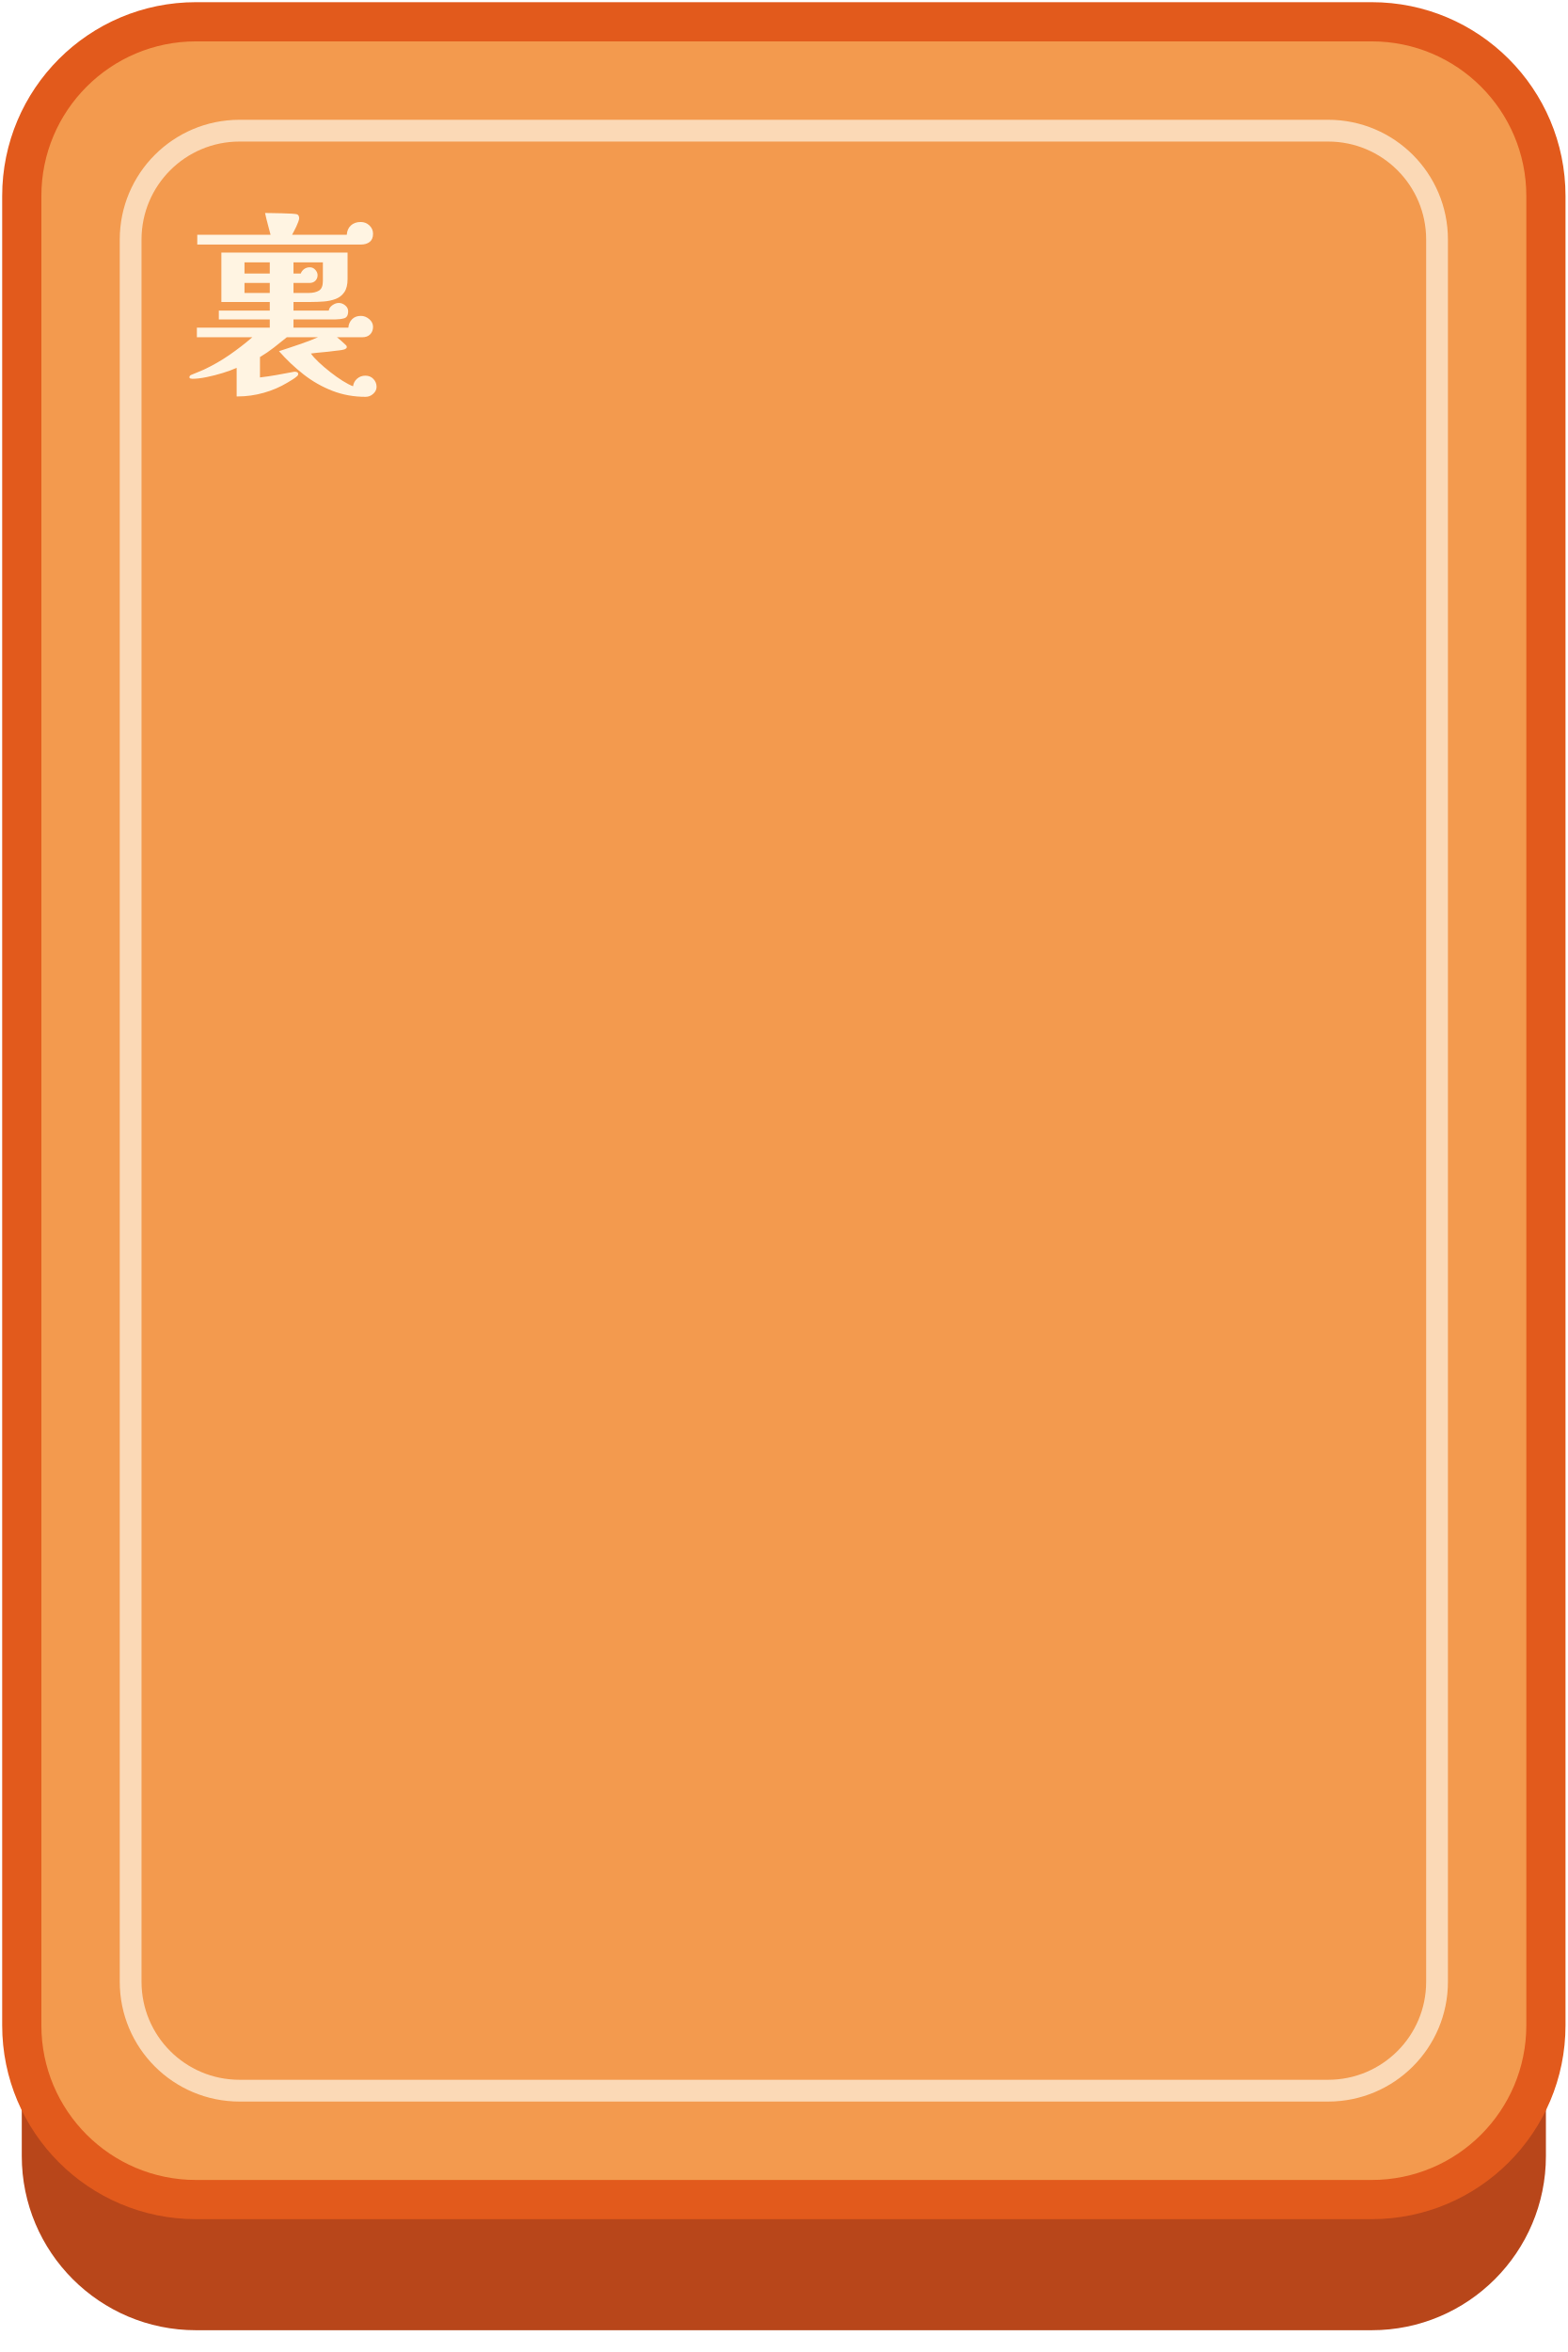
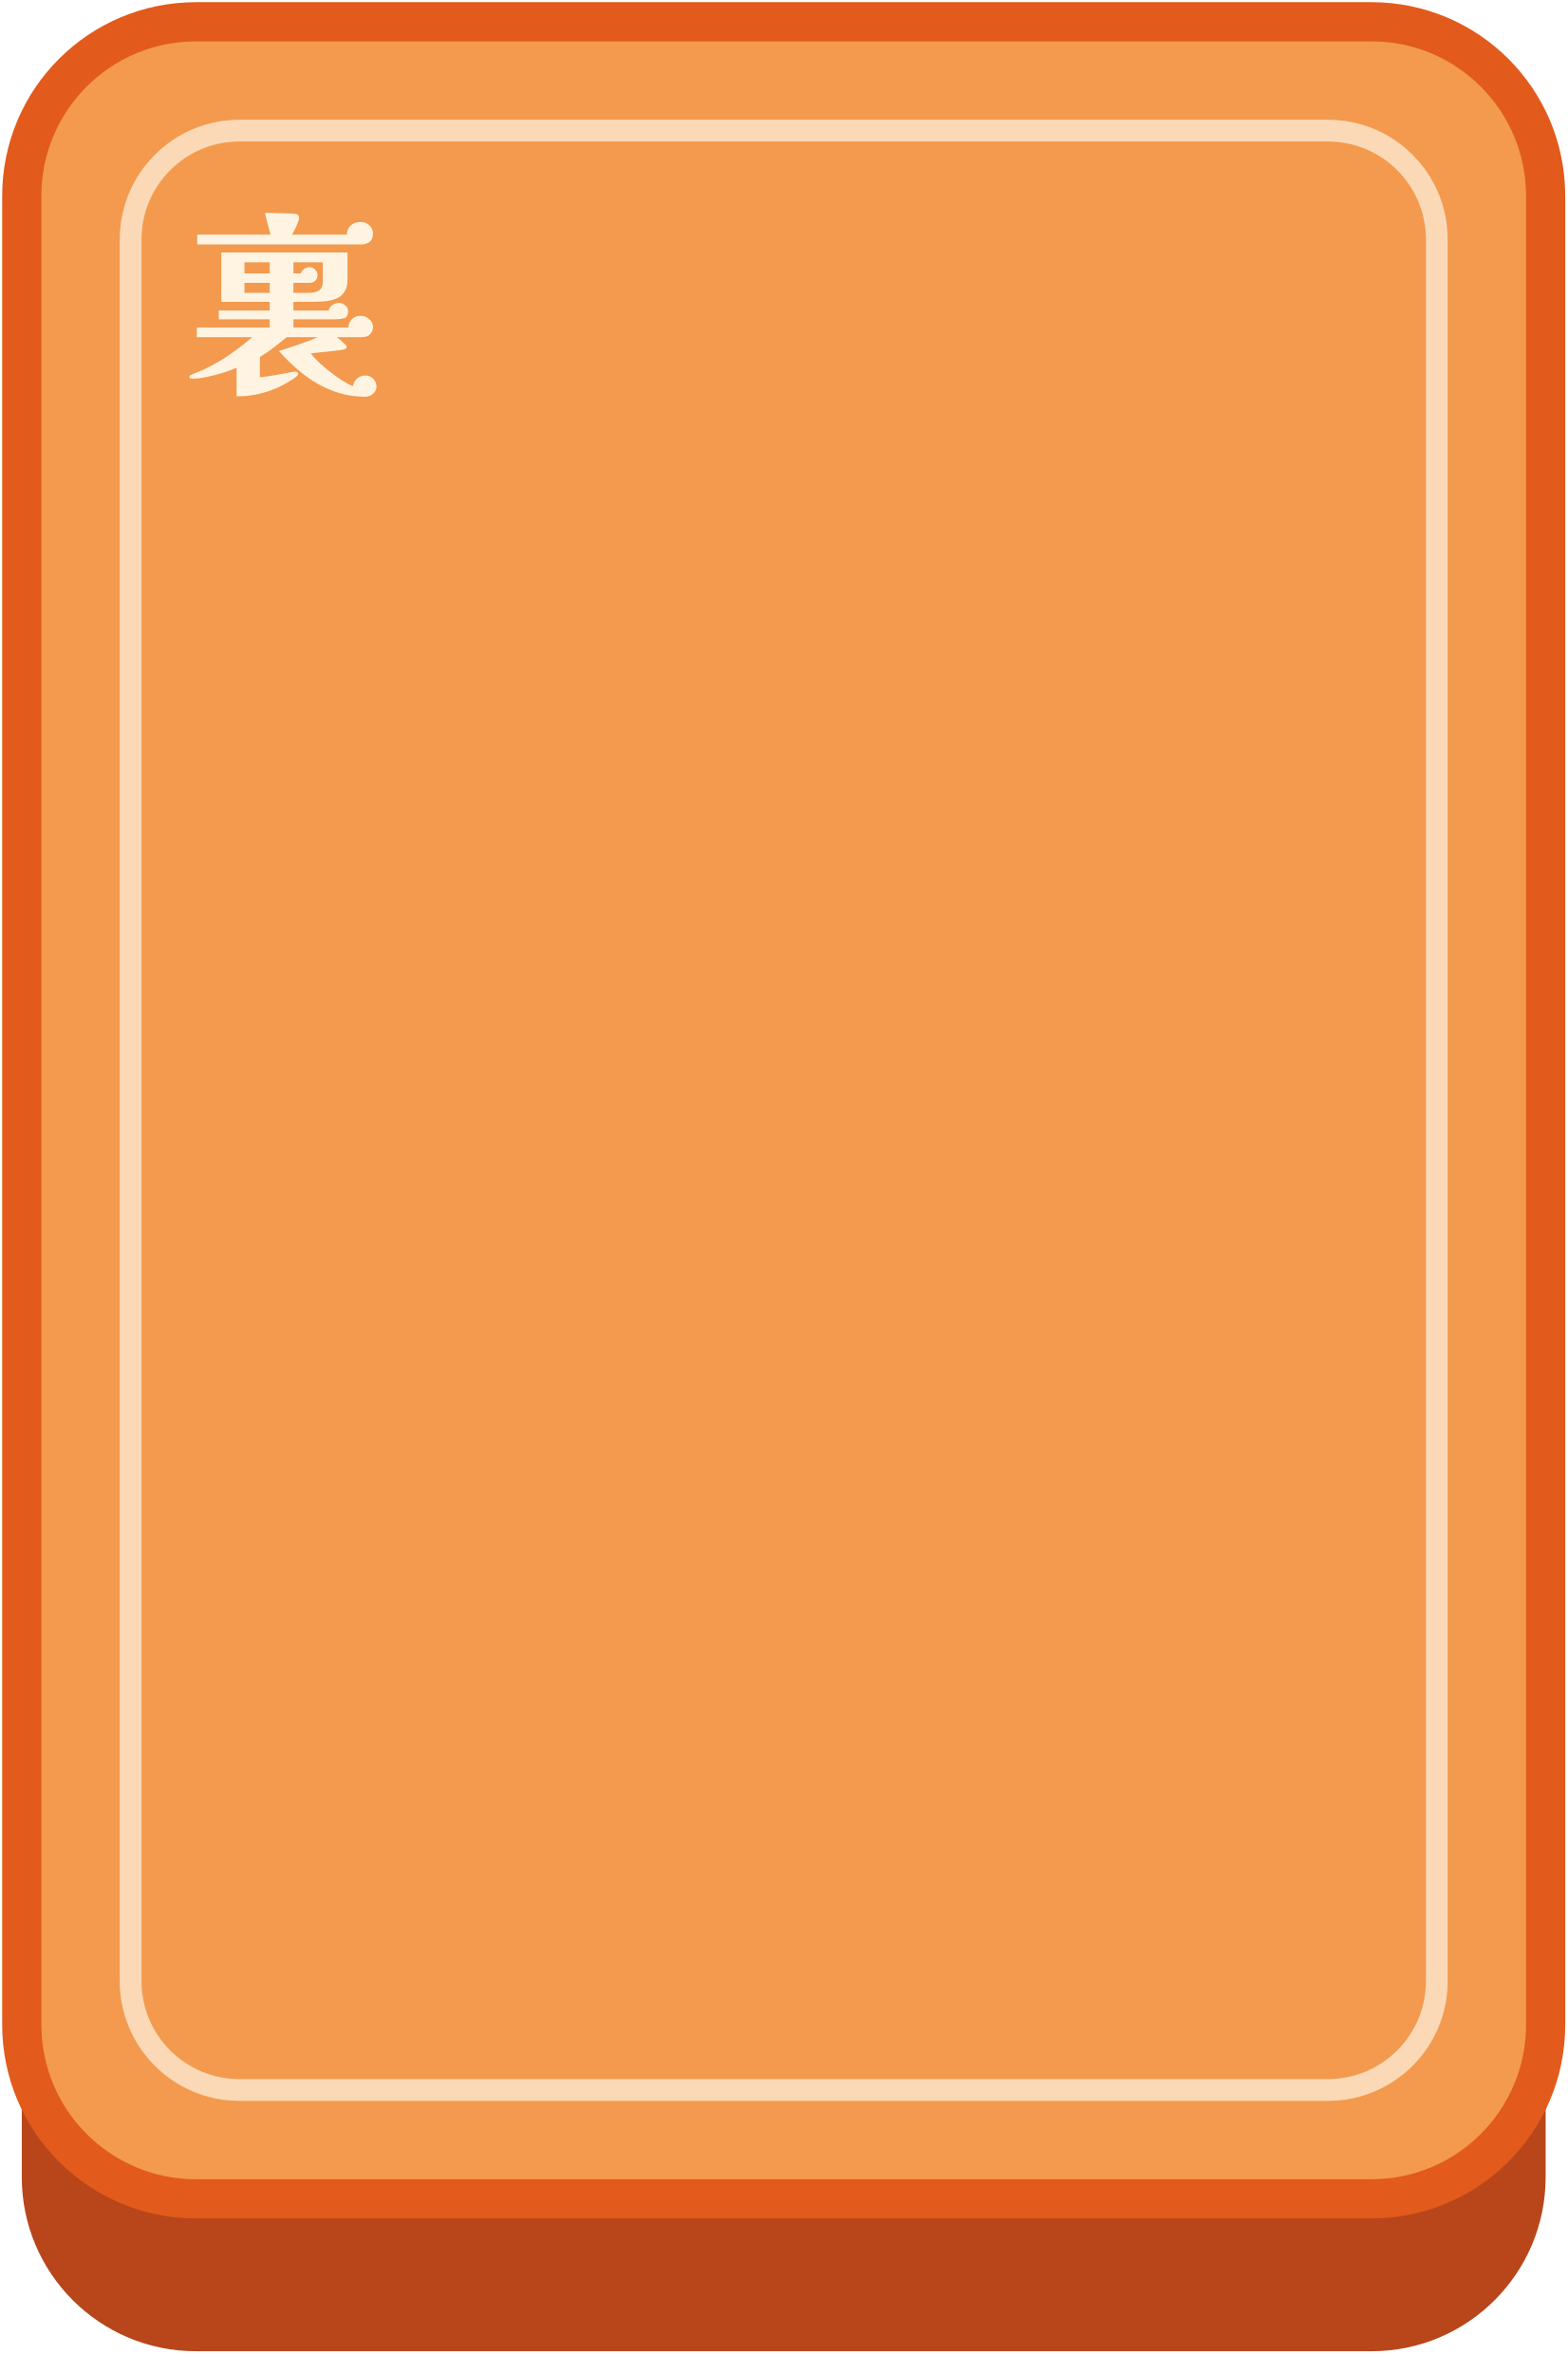
- <svg xmlns="http://www.w3.org/2000/svg" viewBox="-1 -1 72 108">
-   <rect x="0" y="6" width="70" height="100" rx="8" fill="#B8461A" />
+ <svg xmlns="http://www.w3.org/2000/svg" viewBox="-1 -1 72 109">
+   <rect x="0" y="7" width="70" height="100" rx="8" fill="#B8461A" />
  <rect x="0" y="0" width="70" height="100" rx="8" fill="#F39A4E" stroke="#E25A1C" stroke-width="1.8" />
  <rect x="5" y="5" width="60" height="90" rx="5" fill="none" stroke="#FFF4E2" stroke-width="1" opacity=".7" />
  <path transform="translate(7.52 16.34) scale(0.009 -0.009)" d="M430 432V483H301V432ZM430 531V588H301V531ZM701 588H551V531H588Q593 545 605.5 554.0Q618 563 634 563Q651 563 662.5 550.0Q674 537 674 523Q674 506 663.0 494.5Q652 483 632 483H551V432H629Q661 432 681.0 444.0Q701 456 701 493ZM975 -47Q975 -67 958.0 -82.5Q941 -98 919 -98Q829 -98 750.0 -67.5Q671 -37 603.0 16.0Q535 69 477 135Q504 144 530.5 152.5Q557 161 582 170Q606 178 629.5 187.0Q653 196 676 206H517Q484 179 450.5 153.0Q417 127 380 105V1Q423 6 465.0 13.5Q507 21 549 29Q551 30 554.0 30.0Q557 30 559 30Q565 30 570.0 27.5Q575 25 575 18Q575 12 570 8Q559 -2 546.5 -9.5Q534 -17 521 -25Q465 -59 399.0 -77.5Q333 -96 267 -96H261V50Q233 37 191.0 24.0Q149 11 107.0 2.5Q65 -6 35 -6Q31 -6 25.5 -4.5Q20 -3 20 2Q20 10 29 14Q46 21 62.0 27.5Q78 34 94 41Q162 73 223.0 115.0Q284 157 341 206H58V255H430V297H170V342H430V386H183V638H827V503Q827 460 810.5 436.0Q794 412 766.5 401.5Q739 391 706.0 388.5Q673 386 640 386H551V342H731Q733 358 749.5 369.5Q766 381 782 381Q800 381 815.0 368.5Q830 356 830 339Q830 308 809.0 302.5Q788 297 765 297H551V255H831Q833 281 850.0 298.0Q867 315 895 315Q918 315 937.5 298.5Q957 282 957 259Q957 236 942.5 221.0Q928 206 902 206H773Q784 197 795.0 187.5Q806 178 816 168Q823 163 823 156Q823 151 819.0 148.5Q815 146 811 144Q805 142 798.0 141.0Q791 140 784 139Q777 138 770.5 137.5Q764 137 758 136Q729 132 699.0 129.5Q669 127 640 123Q653 104 679.5 79.0Q706 54 738.5 28.5Q771 3 802.0 -16.5Q833 -36 855 -44Q858 -21 875.5 -5.5Q893 10 918 10Q943 10 959.0 -7.0Q975 -24 975 -47ZM957 734Q957 706 940.0 692.5Q923 679 895 679H60V729H434Q427 757 419.5 784.0Q412 811 406 840Q415 840 439.5 839.5Q464 839 492.5 838.5Q521 838 543.0 836.5Q565 835 570 833Q576 830 578.0 824.0Q580 818 580 813Q580 807 575.5 795.0Q571 783 565 770Q559 758 553.5 747.0Q548 736 544 729H823Q825 759 844.0 776.5Q863 794 894 794Q920 794 938.5 776.5Q957 759 957 734Z" fill="#FFF4E2" />
</svg>
